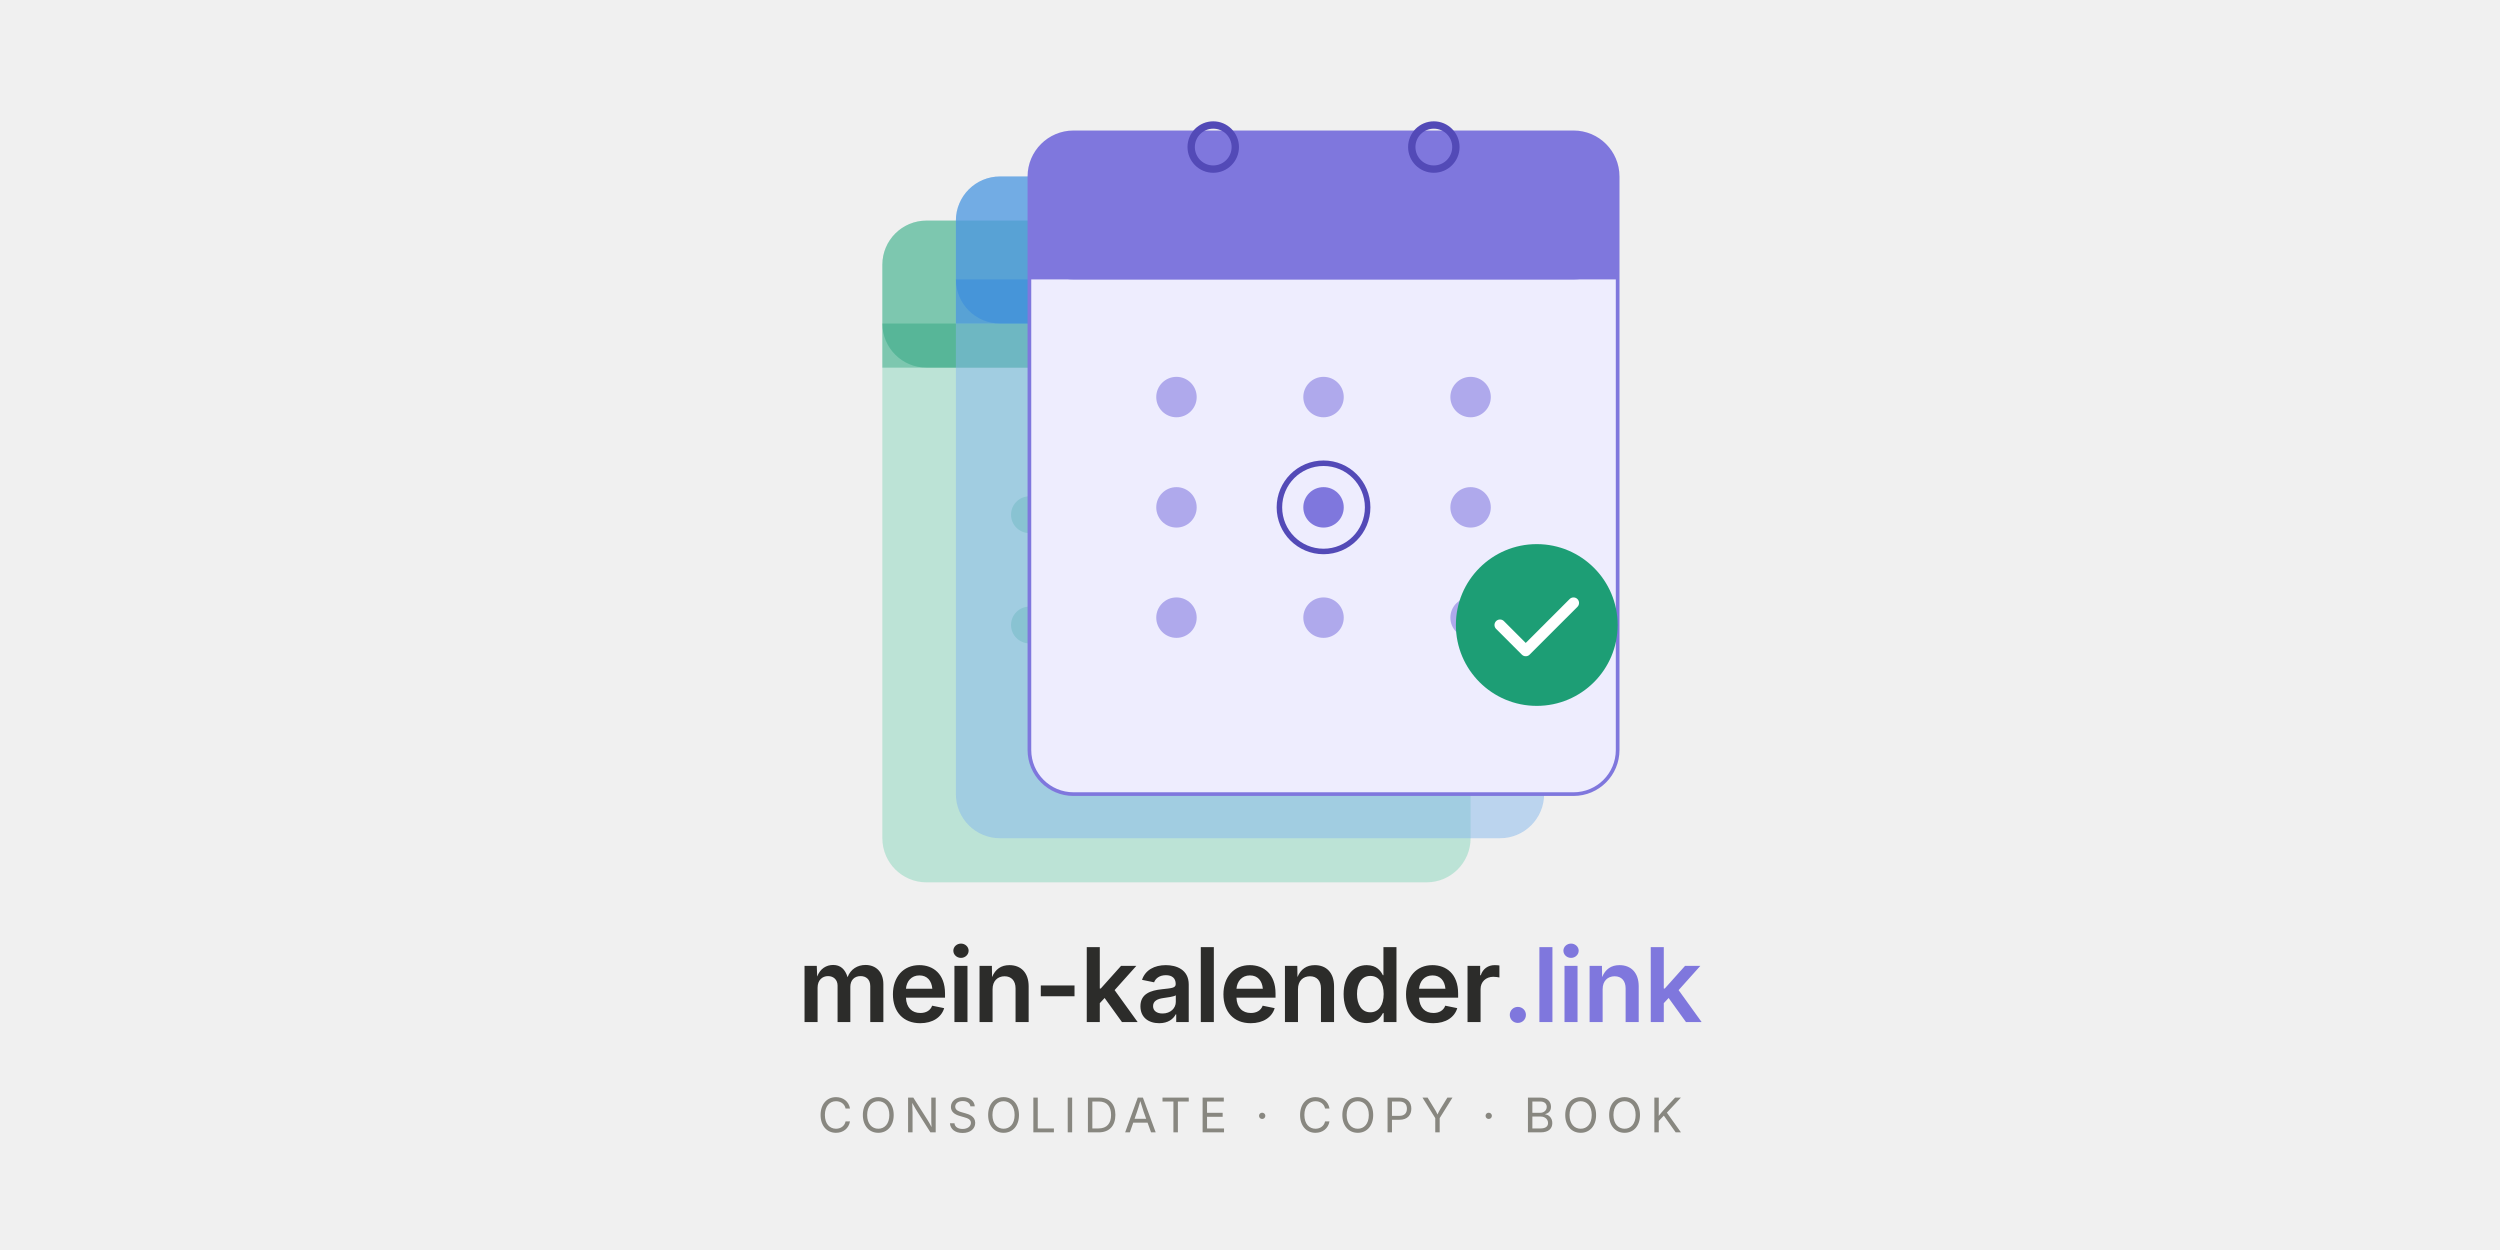
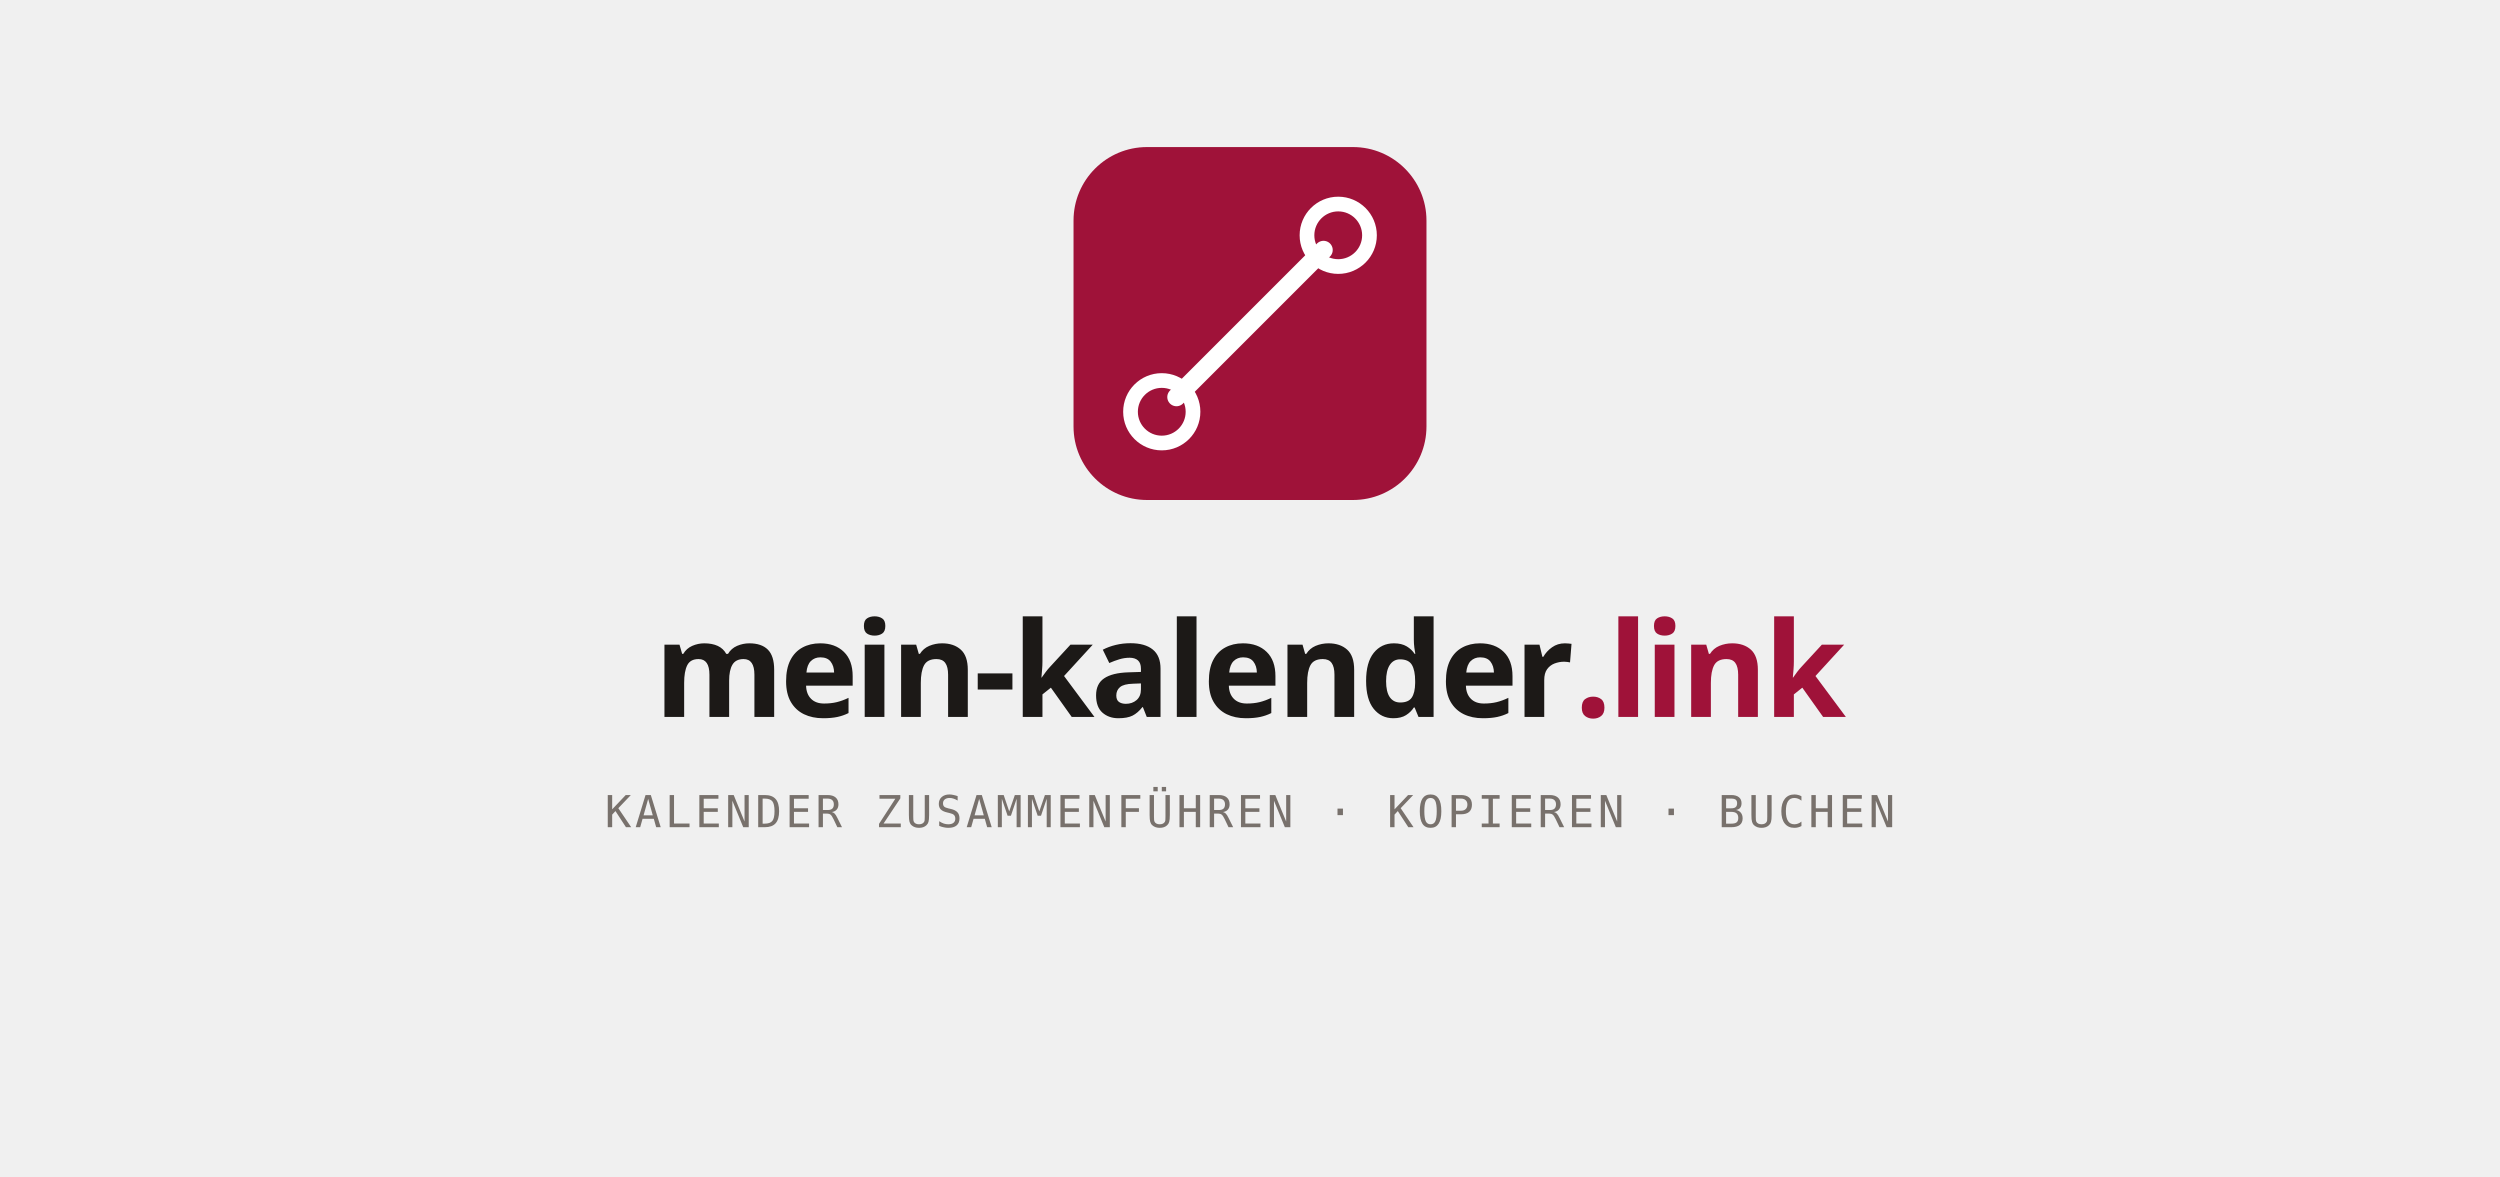
- <svg xmlns="http://www.w3.org/2000/svg" width="680" height="340" viewBox="0 0 680 340">
-   <g transform="translate(240, 60)">
-     <rect x="0" y="0" width="160" height="180" rx="12" fill="#5DCAA5" opacity="0.35" />
-     <rect x="0" y="0" width="160" height="40" rx="12" fill="#1D9E75" opacity="0.4" />
-     <rect x="0" y="28" width="160" height="12" fill="#1D9E75" opacity="0.4" />
-     <circle cx="40" cy="80" r="5" fill="#1D9E75" opacity="0.3" />
-     <circle cx="80" cy="80" r="5" fill="#1D9E75" opacity="0.3" />
-     <circle cx="120" cy="80" r="5" fill="#1D9E75" opacity="0.3" />
-     <circle cx="40" cy="110" r="5" fill="#1D9E75" opacity="0.3" />
-     <circle cx="80" cy="110" r="5" fill="#1D9E75" opacity="0.3" />
-   </g>
-   <g transform="translate(260, 48)">
-     <rect x="0" y="0" width="160" height="180" rx="12" fill="#85B7EB" opacity="0.5" />
-     <rect x="0" y="0" width="160" height="40" rx="12" fill="#378ADD" opacity="0.55" />
-     <rect x="0" y="28" width="160" height="12" fill="#378ADD" opacity="0.55" />
-     <circle cx="40" cy="80" r="5" fill="#378ADD" opacity="0.4" />
-     <circle cx="80" cy="80" r="5" fill="#378ADD" opacity="0.4" />
-     <circle cx="120" cy="80" r="5" fill="#378ADD" opacity="0.4" />
-     <circle cx="40" cy="110" r="5" fill="#378ADD" opacity="0.4" />
-     <circle cx="80" cy="110" r="5" fill="#378ADD" opacity="0.4" />
-     <circle cx="120" cy="110" r="5" fill="#378ADD" opacity="0.4" />
-   </g>
-   <g transform="translate(280, 36)">
-     <rect x="0" y="0" width="160" height="180" rx="12" fill="#EEEDFE" stroke="#7F77DD" stroke-width="1" />
-     <rect x="0" y="0" width="160" height="40" rx="12" fill="#7F77DD" />
-     <rect x="0" y="28" width="160" height="12" fill="#7F77DD" />
-     <circle cx="50" cy="4" r="6" fill="none" stroke="#534AB7" stroke-width="2" />
-     <circle cx="110" cy="4" r="6" fill="none" stroke="#534AB7" stroke-width="2" />
-     <circle cx="40" cy="72" r="5.5" fill="#AFA9EC" />
-     <circle cx="80" cy="72" r="5.5" fill="#AFA9EC" />
-     <circle cx="120" cy="72" r="5.5" fill="#AFA9EC" />
-     <circle cx="40" cy="102" r="5.5" fill="#AFA9EC" />
-     <circle cx="80" cy="102" r="5.5" fill="#7F77DD" />
-     <circle cx="120" cy="102" r="5.5" fill="#AFA9EC" />
-     <circle cx="40" cy="132" r="5.5" fill="#AFA9EC" />
-     <circle cx="80" cy="132" r="5.5" fill="#AFA9EC" />
-     <circle cx="120" cy="132" r="5.5" fill="#AFA9EC" />
-     <circle cx="80" cy="102" r="12" fill="none" stroke="#534AB7" stroke-width="1.5" />
-   </g>
-   <g transform="translate(418, 170)">
-     <circle cx="0" cy="0" r="22" fill="#1D9E75" />
-     <path d="M-10 0L-3 7L10 -6" fill="none" stroke="#fff" stroke-width="3" stroke-linecap="round" stroke-linejoin="round" />
-   </g>
-   <text x="340" y="278" text-anchor="middle" font-family="'Inter', 'Segoe UI', system-ui, sans-serif" font-size="28" font-weight="600" fill="#2C2C2A" letter-spacing="-0.5px">mein-kalender<tspan fill="#7F77DD" font-weight="600">.link</tspan>
+ <svg xmlns="http://www.w3.org/2000/svg" viewBox="0 0 680 320">
+   <rect x="292" y="40" width="96" height="96" rx="20" fill="#9f1239" />
+   <path d="M320 108L360 68" stroke="#fff" stroke-width="5" stroke-linecap="round" />
+   <circle cx="316" cy="112" r="8.5" fill="none" stroke="#fff" stroke-width="4" />
+   <circle cx="364" cy="64" r="8.5" fill="none" stroke="#fff" stroke-width="4" />
+   <text x="340" y="195" text-anchor="middle" font-family="'Satoshi',system-ui,sans-serif" font-size="36" font-weight="700" letter-spacing="-0.03em" fill="#1c1917">mein-kalender<tspan fill="#9f1239">.link</tspan>
  </text>
-   <text x="340" y="308" text-anchor="middle" font-family="'Inter', 'Segoe UI', system-ui, sans-serif" font-size="13" font-weight="400" fill="#888780" letter-spacing="2px">CONSOLIDATE · COPY · BOOK</text>
+   <text x="340" y="225" text-anchor="middle" font-family="'Geist Mono','JetBrains Mono',monospace" font-size="12" font-weight="400" letter-spacing="0.08em" fill="#78716c" text-transform="uppercase">KALENDER ZUSAMMENFÜHREN · KOPIEREN · BUCHEN</text>
</svg>
